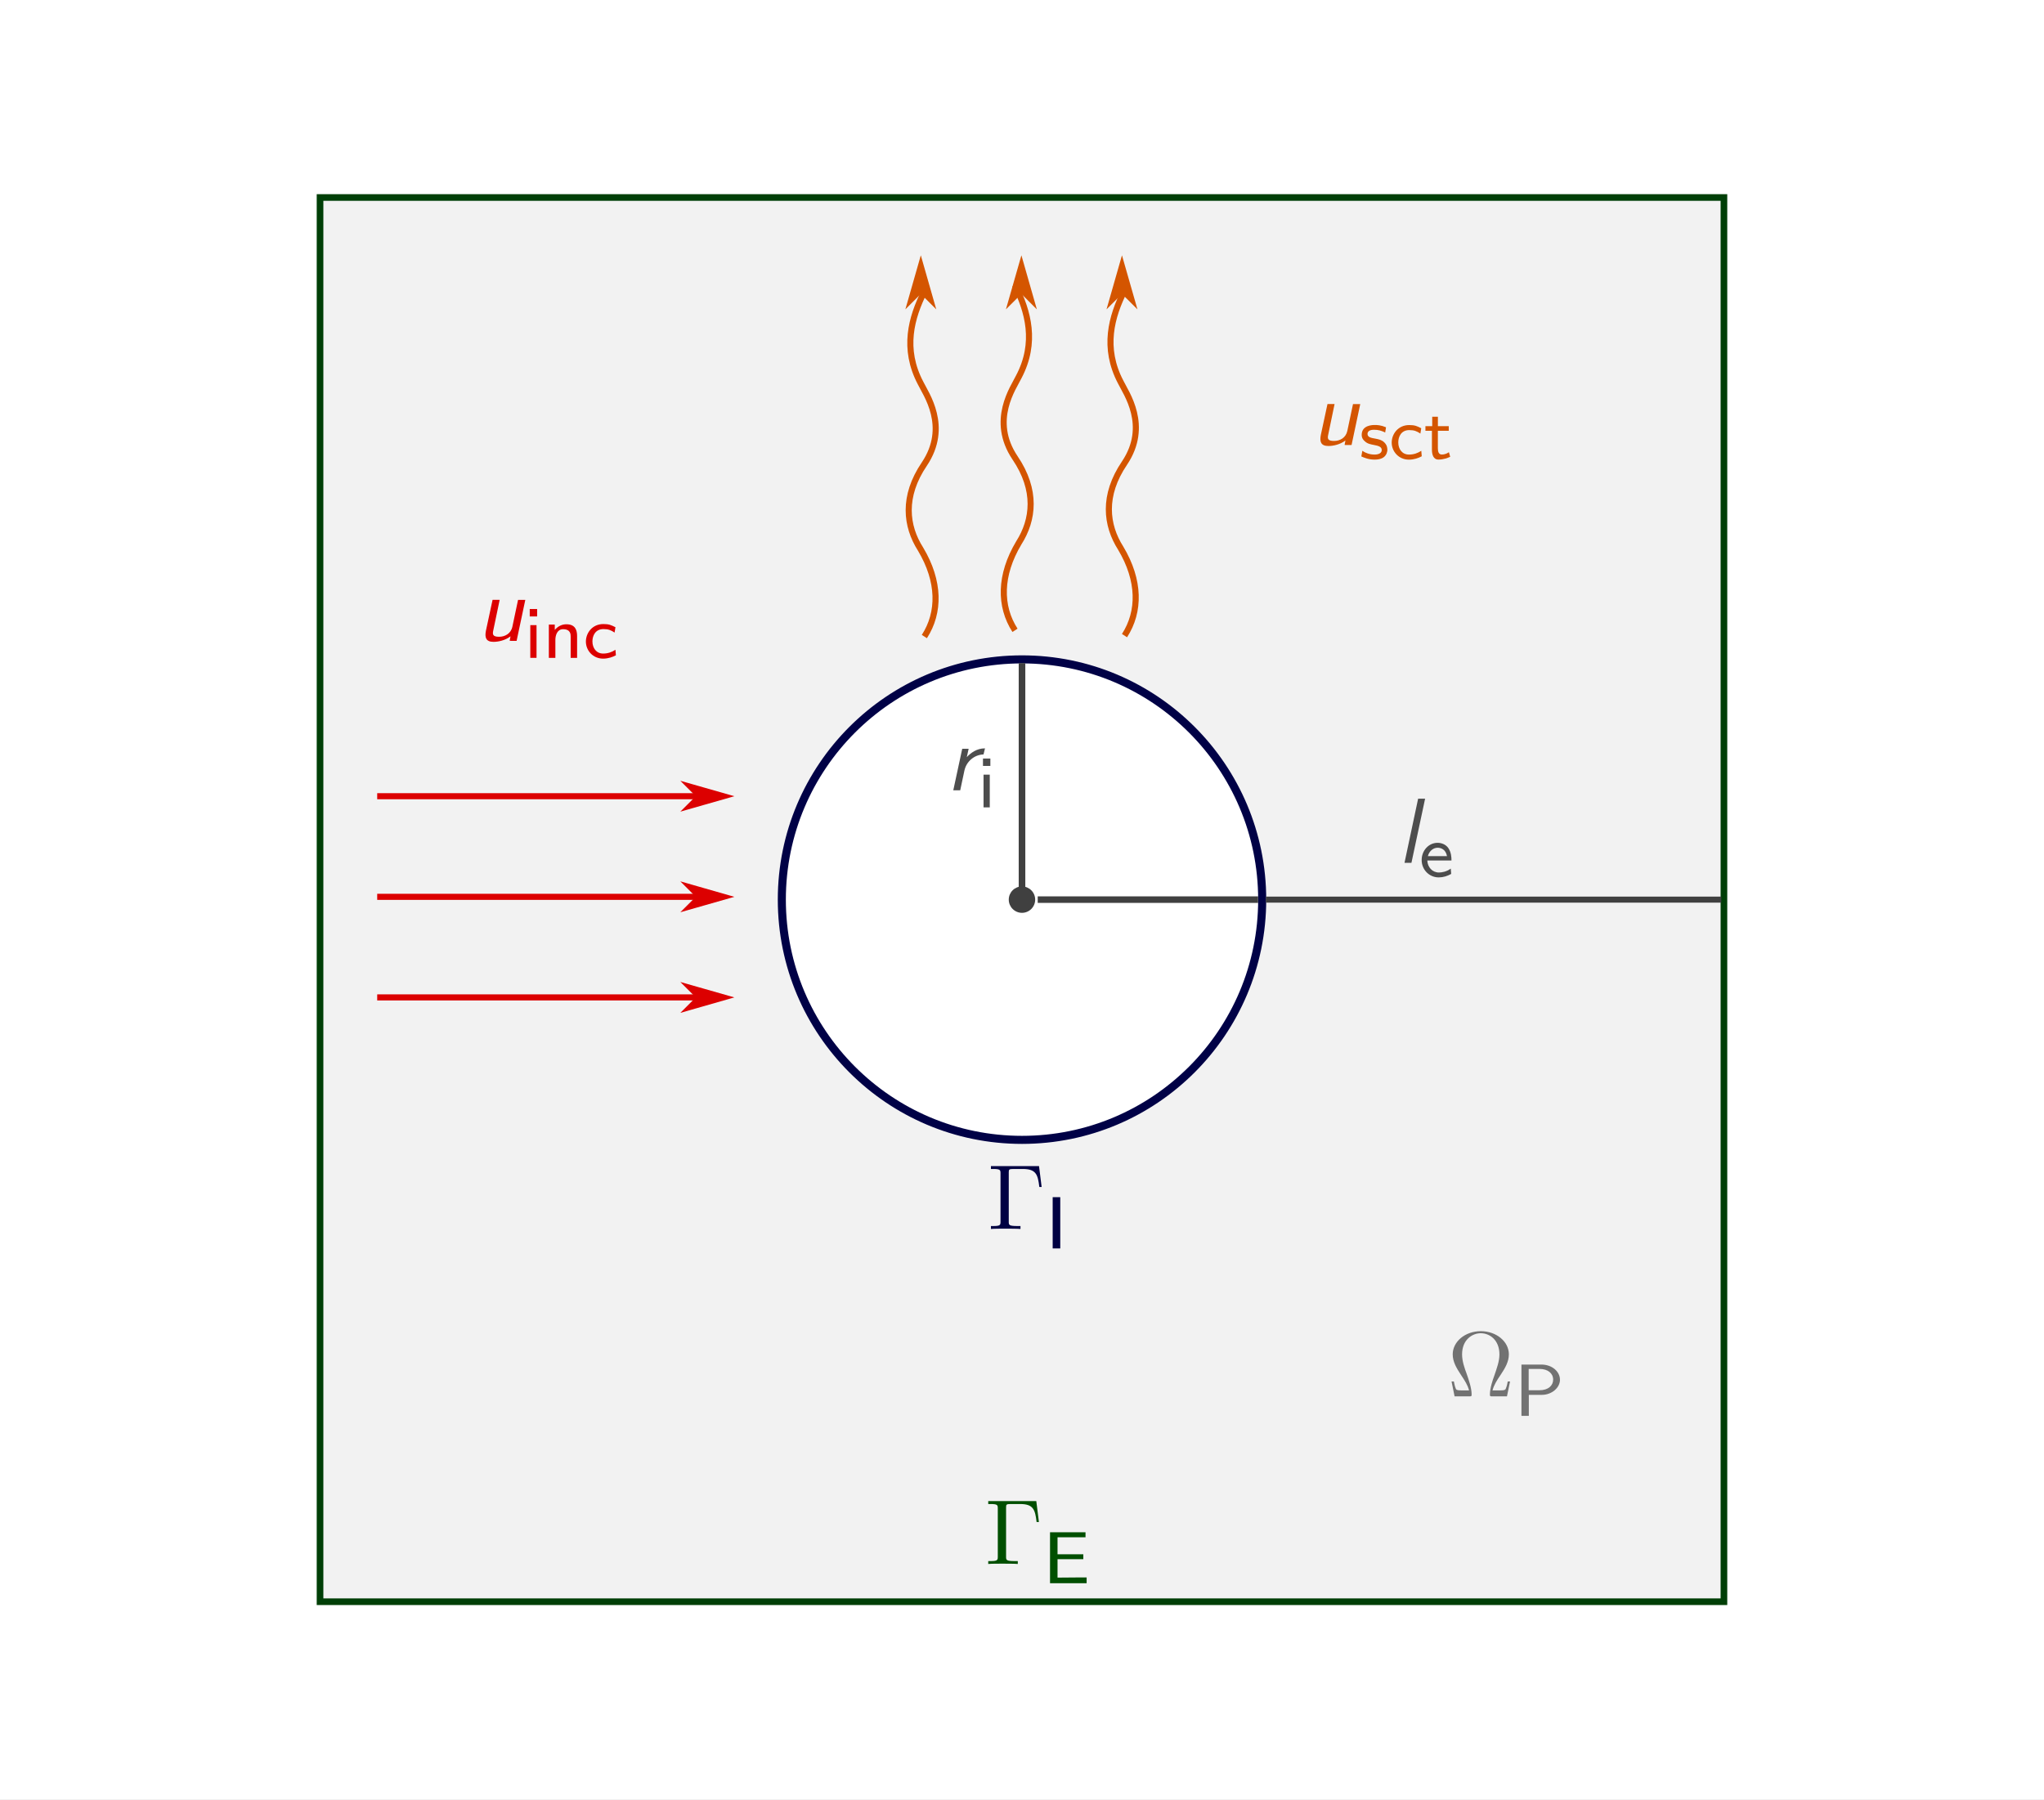
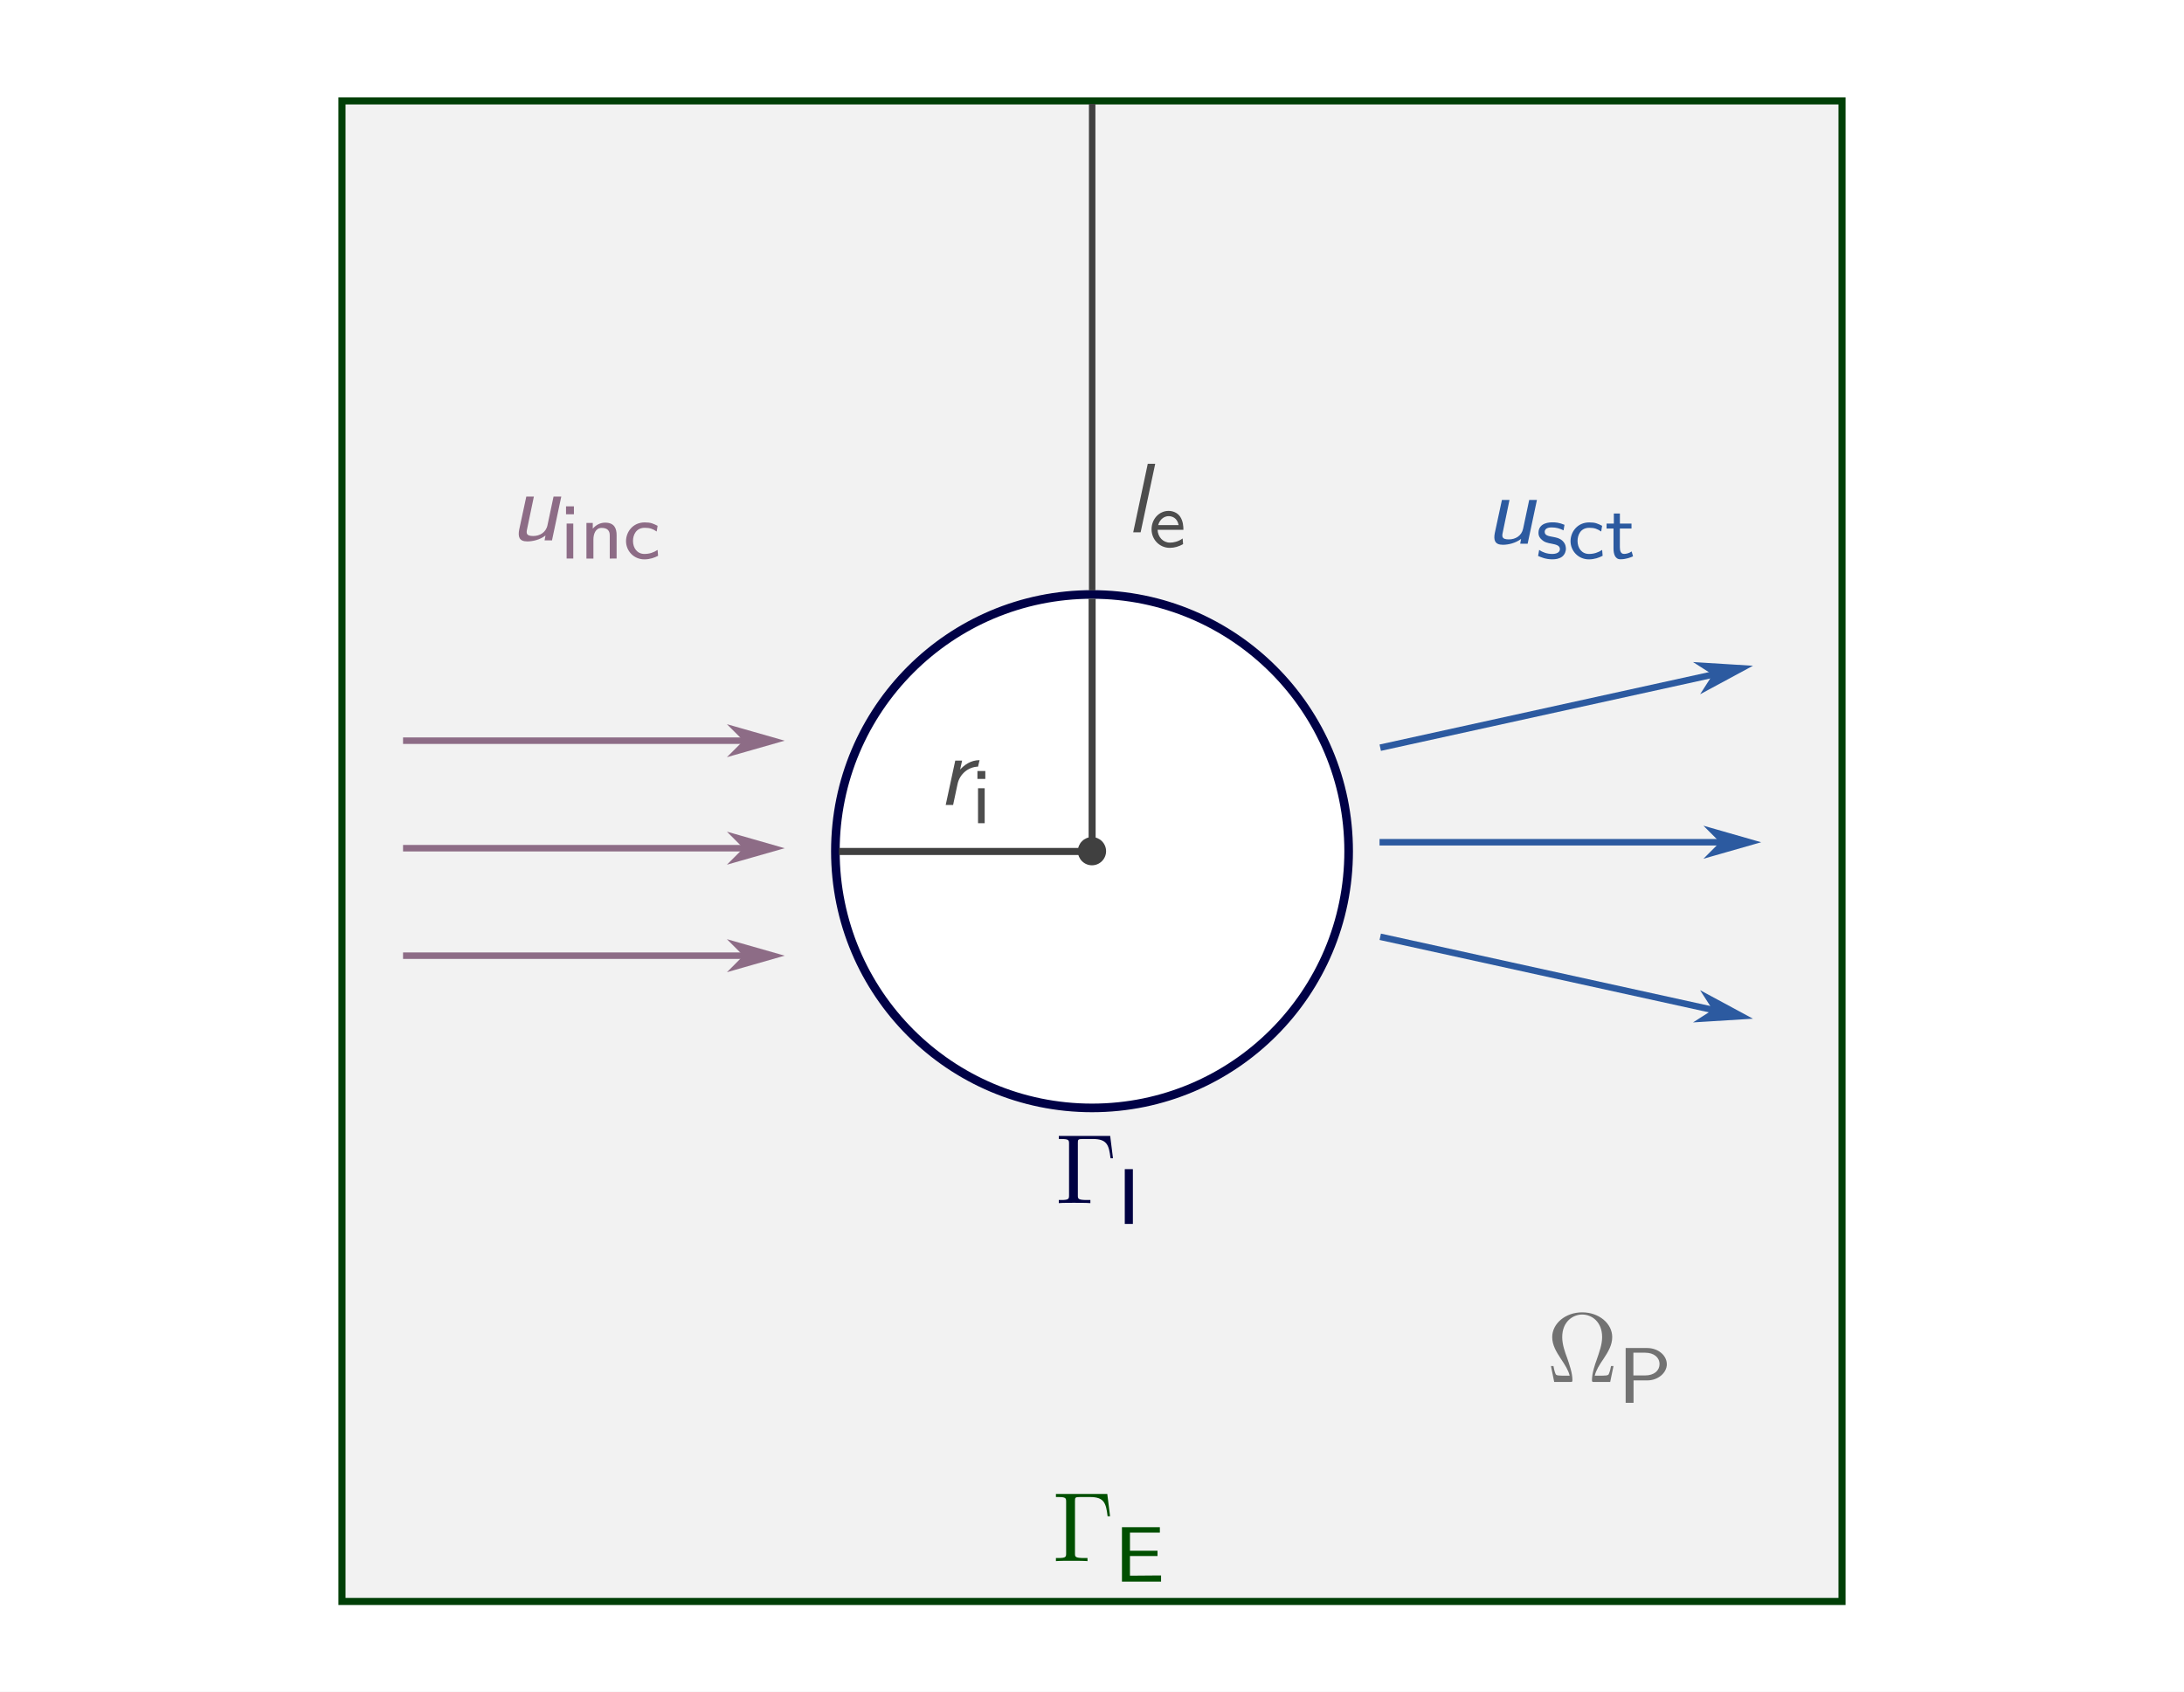
- <svg xmlns="http://www.w3.org/2000/svg" width="54.78mm" height="48.23mm" viewBox="0 0 54.78 48.23" version="1.1" id="svg5">
+ <svg xmlns="http://www.w3.org/2000/svg" width="54.78mm" height="42.436mm" viewBox="0 0 54.78 42.436" version="1.1" id="svg5">
  <defs id="defs2" />
-   <g id="layer1" transform="translate(-26.77578,-11.6069)">
-     <rect x="26.776" y="11.607" width="54.78" height="48.23" id="rect319" fill="#ffffff" style="stroke-width:0.248" />
+   <g id="layer1" transform="translate(-26.77578,-14.37011)">
+     <rect x="26.776" y="14.37" width="54.78" height="42.436" id="rect319" fill="#ffffff" style="stroke-width:0.233" />
    <path d="M 35.353,16.901 H 72.978 V 54.542 H 35.353 Z" id="path321" stroke="#003f07" stroke-width="0.178" fill="#f2f2f2" />
    <path d="m 60.603,35.722 c 0,3.557 -2.881,6.44 -6.437,6.44 -3.555,0 -6.437,-2.883 -6.437,-6.44 0,-3.556 2.882,-6.44 6.437,-6.44 3.556,0 6.437,2.884 6.437,6.44 z" id="path323" stroke="#000146" stroke-width="0.216" fill="#ffffff" />
-     <path d="m 53.135,31.83 0.039,-0.163 c -0.225,0 -0.384,0.124 -0.488,0.236 l 0.05,-0.225 h -0.172 l -0.24,1.114 h 0.186 l 0.113,-0.532 c 0.054,-0.244 0.267,-0.423 0.512,-0.43 z" id="path325" fill="#4d4d4d" style="stroke-width:0.248" />
-     <path d="m 53.302,33.249 v -0.877 h -0.167 v 0.877 z m 0.016,-1.111 v -0.198 h -0.198 v 0.198 z" id="path327" fill="#4d4d4d" style="stroke-width:0.248" />
+     <path d="m 51.307,33.601 0.039,-0.163 c -0.225,0 -0.384,0.124 -0.488,0.236 l 0.05,-0.225 h -0.172 l -0.24,1.114 h 0.186 l 0.113,-0.532 c 0.054,-0.244 0.267,-0.423 0.512,-0.43 z" id="path325" fill="#4d4d4d" style="stroke-width:0.248" />
+     <path d="m 51.474,35.02 v -0.877 h -0.167 v 0.877 z m 0.016,-1.111 v -0.198 h -0.198 v 0.198 z" id="path327" fill="#4d4d4d" style="stroke-width:0.248" />
    <path d="m 54.519,35.722 c 0,0.195 -0.159,0.354 -0.354,0.354 -0.195,0 -0.354,-0.159 -0.354,-0.354 0,-0.195 0.159,-0.354 0.354,-0.354 0.195,0 0.354,0.159 0.354,0.354 z" id="path329" fill="#404040" style="stroke-width:0.248" />
-     <path d="m 36.885,32.95 h 9.25" id="path331" stroke="#4d4d4d" stroke-width="0.163" fill="none" style="fill:#ff0000;fill-opacity:1;stroke:#dc0000;stroke-opacity:1" />
-     <path d="m 51.549,28.67 c 0.417,-0.646 0.415,-1.478 -0.102,-2.344 -0.393,-0.618 -0.488,-1.411 0.102,-2.281 0.674,-1.005 0.037,-1.881 -0.102,-2.171 -0.484,-0.92 -0.248,-1.754 0.102,-2.454" id="path331-4" stroke="#4d4d4d" stroke-width="0.163" fill="none" style="stroke:#d45500;stroke-opacity:1" />
-     <path d="m 56.913,28.645 c 0.417,-0.646 0.415,-1.478 -0.102,-2.344 -0.393,-0.618 -0.488,-1.411 0.102,-2.281 0.674,-1.005 0.037,-1.881 -0.102,-2.171 -0.484,-0.92 -0.248,-1.754 0.102,-2.454" id="path331-4-4" stroke="#4d4d4d" stroke-width="0.163" fill="none" style="stroke:#d45500;stroke-opacity:1" />
-     <path d="m 53.978,28.503 c -0.417,-0.646 -0.415,-1.478 0.102,-2.344 0.393,-0.618 0.488,-1.411 -0.102,-2.281 -0.674,-1.005 -0.037,-1.881 0.102,-2.171 0.484,-0.92 0.248,-1.754 -0.102,-2.454" id="path331-4-5" stroke="#4d4d4d" stroke-width="0.163" fill="none" style="stroke:#d45500;stroke-opacity:1" />
-     <path d="m 45.484,32.95 -0.326,0.326 1.141,-0.326 -1.141,-0.326 z" id="path333" stroke="#4d4d4d" stroke-width="0.087" fill="#4d4d4d" fill-rule="evenodd" style="stroke:#dc0000;stroke-opacity:1;fill:#dc0000;fill-opacity:1" />
-     <path d="m 36.885,35.647 h 9.25" id="path335" stroke="#4d4d4d" stroke-width="0.163" fill="none" style="fill:#dc0000;fill-opacity:1;stroke:#dc0000;stroke-opacity:1" />
-     <path d="m 45.484,35.647 -0.326,0.326 1.141,-0.326 -1.141,-0.327 z" id="path337" stroke="#4d4d4d" stroke-width="0.087" fill="#4d4d4d" fill-rule="evenodd" style="stroke:#dc0000;stroke-opacity:1;fill:#dc0000;fill-opacity:1" />
-     <path d="m 36.885,38.343 h 9.25" id="path339" stroke="#4d4d4d" stroke-width="0.163" fill="none" style="fill:#800000;fill-opacity:1;stroke:#dc0000;stroke-opacity:1" />
-     <path d="m 45.484,38.343 -0.326,0.327 1.141,-0.327 -1.141,-0.326 z" id="path341" stroke="#4d4d4d" stroke-width="0.087" fill="#4d4d4d" fill-rule="evenodd" style="stroke:#dc0000;stroke-opacity:1;fill:#dc0000;fill-opacity:1" />
-     <path d="m 51.454,19.424 0.326,0.326 -0.326,-1.141 -0.326,1.141 z" id="path345" stroke="#4d4d4d" stroke-width="0.087" fill="#4d4d4d" fill-rule="evenodd" style="stroke:#d45500;stroke-opacity:1;fill:#d45500;fill-opacity:1" />
-     <path d="m 54.15,19.424 0.326,0.326 -0.326,-1.141 -0.327,1.141 z" id="path349" stroke="#4d4d4d" stroke-width="0.087" fill="#4d4d4d" fill-rule="evenodd" style="stroke:#d45500;stroke-opacity:1;fill:#d45500;fill-opacity:1" />
-     <path d="m 56.845,19.424 0.327,0.326 -0.327,-1.141 -0.326,1.141 z" id="path353" stroke="#4d4d4d" stroke-width="0.087" fill="#4d4d4d" fill-rule="evenodd" style="stroke:#d45500;stroke-opacity:1;fill:#d45500;fill-opacity:1" />
-     <path d="m 40.621,28.786 0.233,-1.099 H 40.66 L 40.508,28.405 c -0.039,0.186 -0.198,0.271 -0.357,0.271 -0.174,0 -0.178,-0.066 -0.155,-0.171 l 0.171,-0.819 h -0.19 l -0.178,0.827 c -0.035,0.178 -0.004,0.299 0.202,0.299 0.132,0 0.314,-0.039 0.457,-0.148 l -0.023,0.121 z" id="path355" fill="#4d4d4d" style="stroke-width:0.248;fill:#dc0000;fill-opacity:1" />
-     <path d="m 41.155,29.241 v -0.877 h -0.167 v 0.877 z m 0.016,-1.11 v -0.199 h -0.198 v 0.199 z" id="path357" fill="#4d4d4d" style="stroke-width:0.248;fill:#dc0000;fill-opacity:1" />
-     <path d="m 42.242,29.241 v -0.586 c 0,-0.155 -0.047,-0.314 -0.287,-0.314 -0.112,0 -0.221,0.047 -0.311,0.151 v -0.143 h -0.159 v 0.893 h 0.175 v -0.481 c 0,-0.133 0.054,-0.288 0.205,-0.288 0.205,0 0.205,0.14 0.205,0.198 v 0.571 z" id="path359" fill="#4d4d4d" style="stroke-width:0.248;fill:#dc0000;fill-opacity:1" />
-     <path d="m 43.282,29.172 -0.012,-0.147 c -0.102,0.066 -0.206,0.101 -0.33,0.101 -0.182,0 -0.287,-0.147 -0.287,-0.326 0,-0.152 0.078,-0.33 0.295,-0.33 0.132,0 0.198,0.027 0.299,0.093 l 0.023,-0.143 c -0.117,-0.058 -0.172,-0.085 -0.323,-0.085 -0.299,0 -0.469,0.24 -0.469,0.47 0,0.24 0.19,0.457 0.461,0.457 0.136,0 0.257,-0.043 0.342,-0.089 z" id="path361" fill="#4d4d4d" style="stroke-width:0.248;fill:#dc0000;fill-opacity:1" />
-     <path d="m 62.998,23.536 0.233,-1.098 h -0.194 l -0.152,0.718 c -0.039,0.186 -0.197,0.271 -0.357,0.271 -0.174,0 -0.178,-0.066 -0.155,-0.171 l 0.17,-0.819 h -0.19 l -0.178,0.827 c -0.035,0.178 -0.004,0.298 0.202,0.298 0.132,0 0.314,-0.039 0.457,-0.147 l -0.023,0.12 z" id="path363" fill="#4d4d4d" style="stroke-width:0.248;fill:#d45500" />
-     <path d="m 63.956,23.651 c 0,-0.035 -0.004,-0.112 -0.085,-0.19 -0.074,-0.066 -0.143,-0.078 -0.24,-0.097 -0.116,-0.019 -0.205,-0.039 -0.205,-0.125 0,-0.112 0.143,-0.112 0.174,-0.112 0.113,0 0.198,0.023 0.299,0.074 l 0.023,-0.14 c -0.136,-0.058 -0.232,-0.062 -0.302,-0.062 -0.051,0 -0.35,0 -0.35,0.264 0,0.094 0.05,0.144 0.079,0.168 0.07,0.07 0.151,0.085 0.256,0.105 0.093,0.019 0.202,0.039 0.202,0.132 0,0.124 -0.167,0.124 -0.194,0.124 -0.128,0 -0.244,-0.043 -0.326,-0.101 l -0.027,0.151 c 0.071,0.031 0.191,0.085 0.354,0.085 0.089,0 0.174,-0.012 0.248,-0.066 0.074,-0.058 0.097,-0.143 0.097,-0.209 z" id="path365" fill="#4d4d4d" style="stroke-width:0.248;fill:#d45500" />
-     <path d="m 64.879,23.838 -0.012,-0.147 c -0.101,0.066 -0.206,0.101 -0.33,0.101 -0.182,0 -0.287,-0.147 -0.287,-0.326 0,-0.151 0.077,-0.33 0.294,-0.33 0.132,0 0.199,0.027 0.299,0.093 l 0.023,-0.143 c -0.116,-0.058 -0.171,-0.085 -0.323,-0.085 -0.298,0 -0.469,0.24 -0.469,0.47 0,0.24 0.19,0.457 0.461,0.457 0.136,0 0.257,-0.043 0.342,-0.089 z" id="path367" fill="#4d4d4d" style="stroke-width:0.248;fill:#d45500" />
-     <path d="m 65.642,23.853 -0.035,-0.124 c -0.066,0.047 -0.137,0.062 -0.191,0.062 -0.085,0 -0.105,-0.081 -0.105,-0.171 v -0.466 h 0.292 V 23.03 H 65.312 V 22.778 H 65.16 v 0.252 h -0.182 v 0.124 h 0.174 v 0.501 c 0,0.132 0.035,0.271 0.174,0.271 0.143,0 0.253,-0.047 0.315,-0.074 z" id="path369" fill="#4d4d4d" style="stroke-width:0.248;fill:#d45500" />
+     <g id="g2">
+       <path d="m 36.885,32.95 h 9.25" id="path331" stroke="#4d4d4d" stroke-width="0.163" fill="none" style="fill:#ff0000;fill-opacity:1;stroke:#8d6c86;stroke-opacity:1" />
+       <path d="m 45.484,32.95 -0.326,0.326 1.141,-0.326 -1.141,-0.326 z" id="path333" stroke="#4d4d4d" stroke-width="0.087" fill="#4d4d4d" fill-rule="evenodd" style="fill:#8d6c86;fill-opacity:1;stroke:#8d6c86;stroke-opacity:1" />
+     </g>
+     <g id="g3">
+       <path d="m 36.885,35.647 h 9.25" id="path335" stroke="#4d4d4d" stroke-width="0.163" fill="none" style="fill:#dc0000;fill-opacity:1;stroke:#8d6c86;stroke-opacity:1" />
+       <path d="m 45.484,35.647 -0.326,0.326 1.141,-0.326 -1.141,-0.327 z" id="path337" stroke="#4d4d4d" stroke-width="0.087" fill="#4d4d4d" fill-rule="evenodd" style="fill:#8d6c86;fill-opacity:1;stroke:#8d6c86;stroke-opacity:1" />
+     </g>
+     <g id="g4">
+       <path d="m 36.885,38.343 h 9.25" id="path339" stroke="#4d4d4d" stroke-width="0.163" fill="none" style="fill:#8d6c86;fill-opacity:1;stroke:#8d6c86;stroke-opacity:1" />
+       <path d="m 45.484,38.343 -0.326,0.327 1.141,-0.327 -1.141,-0.326 z" id="path341" stroke="#4d4d4d" stroke-width="0.087" fill="#4d4d4d" fill-rule="evenodd" style="fill:#8d6c86;fill-opacity:1;stroke:#8d6c86;stroke-opacity:1" />
+     </g>
+     <g id="g2-1" transform="rotate(-12.39708,49.94922,-79.80078)" style="fill:#8d6c86;fill-opacity:1">
+       <path d="m 36.885,32.95 h 9.25" id="path331-4" stroke="#4d4d4d" stroke-width="0.163" fill="none" style="fill:#8d6c86;fill-opacity:1;stroke:#2c5aa0;stroke-opacity:1" />
+       <path d="m 45.484,32.95 -0.326,0.326 1.141,-0.326 -1.141,-0.326 z" id="path333-2" stroke="#4d4d4d" stroke-width="0.087" fill="#4d4d4d" fill-rule="evenodd" style="fill:#2c5aa0;fill-opacity:1;stroke:#2c5aa0;stroke-opacity:1" />
+     </g>
+     <g id="g2-1-7" transform="matrix(0.9766832,0.2146855,0.2146855,-0.9766832,18.29672,62.13215)" style="fill:#8d6c86;fill-opacity:1">
+       <path d="m 36.885,32.95 h 9.25" id="path331-4-6" stroke="#4d4d4d" stroke-width="0.163" fill="none" style="fill:#8d6c86;fill-opacity:1;stroke:#2c5aa0;stroke-opacity:1" />
+       <path d="m 45.484,32.95 -0.326,0.326 1.141,-0.326 -1.141,-0.326 z" id="path333-2-1" stroke="#4d4d4d" stroke-width="0.087" fill="#4d4d4d" fill-rule="evenodd" style="fill:#2c5aa0;fill-opacity:1;stroke:#2c5aa0;stroke-opacity:1" />
+     </g>
+     <g id="g3-3" transform="translate(24.49312,-0.1493721)" style="fill:#2c5aa0;fill-opacity:1;stroke:#2c5aa0;stroke-opacity:1">
+       <path d="m 36.885,35.647 h 9.25" id="path335-2" stroke="#4d4d4d" stroke-width="0.163" fill="none" style="fill:#2c5aa0;fill-opacity:1;stroke:#2c5aa0;stroke-opacity:1" />
+       <path d="m 45.484,35.647 -0.326,0.326 1.141,-0.326 -1.141,-0.327 z" id="path337-2" stroke="#4d4d4d" stroke-width="0.087" fill="#4d4d4d" fill-rule="evenodd" style="fill:#2c5aa0;fill-opacity:1;stroke:#2c5aa0;stroke-opacity:1" />
+     </g>
+     <g id="g6" transform="translate(0,-0.8603583)">
+       <path d="m 40.621,28.786 0.233,-1.099 H 40.66 L 40.508,28.405 c -0.039,0.186 -0.198,0.271 -0.357,0.271 -0.174,0 -0.178,-0.066 -0.155,-0.171 l 0.171,-0.819 h -0.19 l -0.178,0.827 c -0.035,0.178 -0.004,0.299 0.202,0.299 0.132,0 0.314,-0.039 0.457,-0.148 l -0.023,0.121 z" id="path355" fill="#4d4d4d" style="fill:#8d6c86;fill-opacity:1;stroke-width:0.248" />
+       <path d="m 41.155,29.241 v -0.877 h -0.167 v 0.877 z m 0.016,-1.11 v -0.199 h -0.198 v 0.199 z" id="path357" fill="#4d4d4d" style="fill:#8d6c86;fill-opacity:1;stroke-width:0.248" />
+       <path d="m 42.242,29.241 v -0.586 c 0,-0.155 -0.047,-0.314 -0.287,-0.314 -0.112,0 -0.221,0.047 -0.311,0.151 v -0.143 h -0.159 v 0.893 h 0.175 v -0.481 c 0,-0.133 0.054,-0.288 0.205,-0.288 0.205,0 0.205,0.14 0.205,0.198 v 0.571 z" id="path359" fill="#4d4d4d" style="fill:#8d6c86;fill-opacity:1;stroke-width:0.248" />
+       <path d="m 43.282,29.172 -0.012,-0.147 c -0.102,0.066 -0.206,0.101 -0.33,0.101 -0.182,0 -0.287,-0.147 -0.287,-0.326 0,-0.152 0.078,-0.33 0.295,-0.33 0.132,0 0.198,0.027 0.299,0.093 l 0.023,-0.143 c -0.117,-0.058 -0.172,-0.085 -0.323,-0.085 -0.299,0 -0.469,0.24 -0.469,0.47 0,0.24 0.19,0.457 0.461,0.457 0.136,0 0.257,-0.043 0.342,-0.089 z" id="path361" fill="#4d4d4d" style="fill:#8d6c86;fill-opacity:1;stroke-width:0.248" />
+     </g>
+     <g id="g5" style="fill:#2c5aa0;fill-opacity:1" transform="translate(2.094688,4.473725)">
+       <path d="m 62.998,23.536 0.233,-1.098 h -0.194 l -0.152,0.718 c -0.039,0.186 -0.197,0.271 -0.357,0.271 -0.174,0 -0.178,-0.066 -0.155,-0.171 l 0.17,-0.819 h -0.19 l -0.178,0.827 c -0.035,0.178 -0.004,0.298 0.202,0.298 0.132,0 0.314,-0.039 0.457,-0.147 l -0.023,0.12 z" id="path363" fill="#4d4d4d" style="fill:#2c5aa0;fill-opacity:1;stroke-width:0.248" />
+       <path d="m 63.956,23.651 c 0,-0.035 -0.004,-0.112 -0.085,-0.19 -0.074,-0.066 -0.143,-0.078 -0.24,-0.097 -0.116,-0.019 -0.205,-0.039 -0.205,-0.125 0,-0.112 0.143,-0.112 0.174,-0.112 0.113,0 0.198,0.023 0.299,0.074 l 0.023,-0.14 c -0.136,-0.058 -0.232,-0.062 -0.302,-0.062 -0.051,0 -0.35,0 -0.35,0.264 0,0.094 0.05,0.144 0.079,0.168 0.07,0.07 0.151,0.085 0.256,0.105 0.093,0.019 0.202,0.039 0.202,0.132 0,0.124 -0.167,0.124 -0.194,0.124 -0.128,0 -0.244,-0.043 -0.326,-0.101 l -0.027,0.151 c 0.071,0.031 0.191,0.085 0.354,0.085 0.089,0 0.174,-0.012 0.248,-0.066 0.074,-0.058 0.097,-0.143 0.097,-0.209 z" id="path365" fill="#4d4d4d" style="fill:#2c5aa0;fill-opacity:1;stroke-width:0.248" />
+       <path d="m 64.879,23.838 -0.012,-0.147 c -0.101,0.066 -0.206,0.101 -0.33,0.101 -0.182,0 -0.287,-0.147 -0.287,-0.326 0,-0.151 0.077,-0.33 0.294,-0.33 0.132,0 0.199,0.027 0.299,0.093 l 0.023,-0.143 c -0.116,-0.058 -0.171,-0.085 -0.323,-0.085 -0.298,0 -0.469,0.24 -0.469,0.47 0,0.24 0.19,0.457 0.461,0.457 0.136,0 0.257,-0.043 0.342,-0.089 z" id="path367" fill="#4d4d4d" style="fill:#2c5aa0;fill-opacity:1;stroke-width:0.248" />
+       <path d="m 65.642,23.853 -0.035,-0.124 c -0.066,0.047 -0.137,0.062 -0.191,0.062 -0.085,0 -0.105,-0.081 -0.105,-0.171 v -0.466 h 0.292 V 23.03 H 65.312 V 22.778 H 65.16 v 0.252 h -0.182 v 0.124 h 0.174 v 0.501 c 0,0.132 0.035,0.271 0.174,0.271 0.143,0 0.253,-0.047 0.315,-0.074 z" id="path369" fill="#4d4d4d" style="fill:#2c5aa0;fill-opacity:1;stroke-width:0.248" />
+     </g>
    <path d="m 67.246,48.638 h -0.062 c -0.012,0.062 -0.023,0.12 -0.047,0.178 -0.012,0.039 -0.019,0.062 -0.163,0.062 h -0.198 c 0.035,-0.139 0.109,-0.26 0.221,-0.423 0.116,-0.175 0.217,-0.346 0.217,-0.544 0,-0.342 -0.333,-0.621 -0.752,-0.621 -0.424,0 -0.753,0.283 -0.753,0.621 0,0.198 0.101,0.368 0.217,0.544 0.109,0.163 0.186,0.283 0.221,0.423 H 65.95 c -0.143,0 -0.151,-0.023 -0.163,-0.058 -0.023,-0.058 -0.035,-0.12 -0.047,-0.182 h -0.062 l 0.081,0.399 h 0.395 c 0.054,0 0.062,0 0.062,-0.05 0,-0.174 -0.077,-0.391 -0.132,-0.552 -0.054,-0.143 -0.124,-0.337 -0.124,-0.523 0,-0.396 0.275,-0.567 0.501,-0.567 0.237,0 0.5,0.178 0.5,0.567 0,0.186 -0.07,0.372 -0.139,0.575 -0.039,0.105 -0.116,0.329 -0.116,0.5 0,0.05 0.008,0.05 0.062,0.05 h 0.395 z" id="path371" fill="#727272" style="stroke-width:0.248" />
    <path d="m 68.583,48.589 c 0,-0.213 -0.209,-0.404 -0.496,-0.404 h -0.536 v 1.375 h 0.198 v -0.563 h 0.35 c 0.256,0 0.485,-0.183 0.485,-0.408 z m -0.182,0 c 0,0.159 -0.132,0.284 -0.364,0.284 h -0.292 v -0.571 h 0.292 c 0.225,0 0.364,0.12 0.364,0.287 z" id="path373" fill="#727272" style="stroke-width:0.248" />
    <path d="m 54.549,51.845 h -1.288 v 0.078 h 0.058 c 0.19,0 0.198,0.027 0.198,0.117 v 1.297 c 0,0.089 -0.008,0.116 -0.198,0.116 h -0.058 v 0.077 c 0.085,-0.008 0.279,-0.008 0.376,-0.008 0.102,0 0.327,0 0.416,0.008 v -0.077 h -0.081 c -0.233,0 -0.233,-0.031 -0.233,-0.116 v -1.316 c 0,-0.082 0.004,-0.098 0.12,-0.098 h 0.256 c 0.353,0 0.403,0.148 0.442,0.482 h 0.062 z" id="path375" fill="#004f00" style="stroke-width:0.248" />
    <path d="m 55.898,54.046 v -0.155 h -0.178 l -0.501,0.004 h -0.101 v -0.493 h 0.691 V 53.27 h -0.691 v -0.455 h 0.287 c 0.028,0 0.051,0 0.075,0 h 0.388 v -0.135 h -0.951 v 1.366 z" id="path377" fill="#004f00" style="stroke-width:0.248" />
    <path d="m 54.622,42.865 h -1.289 v 0.077 h 0.059 c 0.19,0 0.198,0.027 0.198,0.116 v 1.297 c 0,0.09 -0.008,0.117 -0.198,0.117 h -0.059 v 0.078 c 0.086,-0.008 0.28,-0.008 0.377,-0.008 0.101,0 0.326,0 0.415,0.008 v -0.078 h -0.081 c -0.233,0 -0.233,-0.031 -0.233,-0.117 v -1.316 c 0,-0.081 0.004,-0.097 0.12,-0.097 h 0.256 c 0.354,0 0.404,0.148 0.443,0.482 h 0.062 z" id="path379" fill="#000142" style="stroke-width:0.248" />
    <path d="m 54.988,43.698 h 0.203 v 1.374 h -0.203 z" id="path381" fill="#000142" style="stroke-width:0.248" />
-     <path d="m 54.587,35.722 h 5.907" id="path383" stroke="#404040" stroke-width="0.175" fill="none" />
-     <path d="M 54.166,35.457 V 29.383" id="path385" stroke="#404040" stroke-width="0.177" fill="none" />
-     <path d="M 60.703,35.722 H 72.906" id="path387" stroke="#404040" stroke-width="0.162" fill="none" />
-     <path d="M 64.603,34.736 64.969,33.017 H 64.782 L 64.417,34.736 Z" id="path389" fill="#4d4d4d" style="stroke-width:0.248" />
-     <path d="m 65.676,34.673 c 0,-0.089 -0.008,-0.222 -0.085,-0.334 -0.07,-0.101 -0.19,-0.14 -0.287,-0.14 -0.241,0 -0.427,0.209 -0.427,0.462 0,0.256 0.199,0.465 0.458,0.465 0.116,0 0.232,-0.035 0.333,-0.093 L 65.657,34.89 c -0.108,0.081 -0.232,0.105 -0.318,0.105 -0.174,0 -0.303,-0.14 -0.311,-0.322 z m -0.12,-0.117 h -0.513 c 0.044,-0.159 0.164,-0.225 0.261,-0.225 0.085,0 0.217,0.039 0.252,0.225 z" id="path391" fill="#4d4d4d" style="stroke-width:0.248" />
+     <path d="m 54.169,29.389 v 6.032" id="path383" stroke="#404040" stroke-width="0.176" fill="none" />
+     <path d="M 53.894,35.729 H 47.819" id="path385" stroke="#404040" stroke-width="0.177" fill="none" />
+     <path d="M 54.17,16.977 V 29.18" id="path387" stroke="#404040" stroke-width="0.162" fill="none" />
+     <g id="g1" transform="translate(-9.21743,-7.013225)">
+       <path d="M 64.603,34.736 64.969,33.017 H 64.782 L 64.417,34.736 Z" id="path389" fill="#4d4d4d" style="stroke-width:0.248" />
+       <path d="m 65.676,34.673 c 0,-0.089 -0.008,-0.222 -0.085,-0.334 -0.07,-0.101 -0.19,-0.14 -0.287,-0.14 -0.241,0 -0.427,0.209 -0.427,0.462 0,0.256 0.199,0.465 0.458,0.465 0.116,0 0.232,-0.035 0.333,-0.093 L 65.657,34.89 c -0.108,0.081 -0.232,0.105 -0.318,0.105 -0.174,0 -0.303,-0.14 -0.311,-0.322 z m -0.12,-0.117 h -0.513 c 0.044,-0.159 0.164,-0.225 0.261,-0.225 0.085,0 0.217,0.039 0.252,0.225 z" id="path391" fill="#4d4d4d" style="stroke-width:0.248" />
+     </g>
  </g>
</svg>
